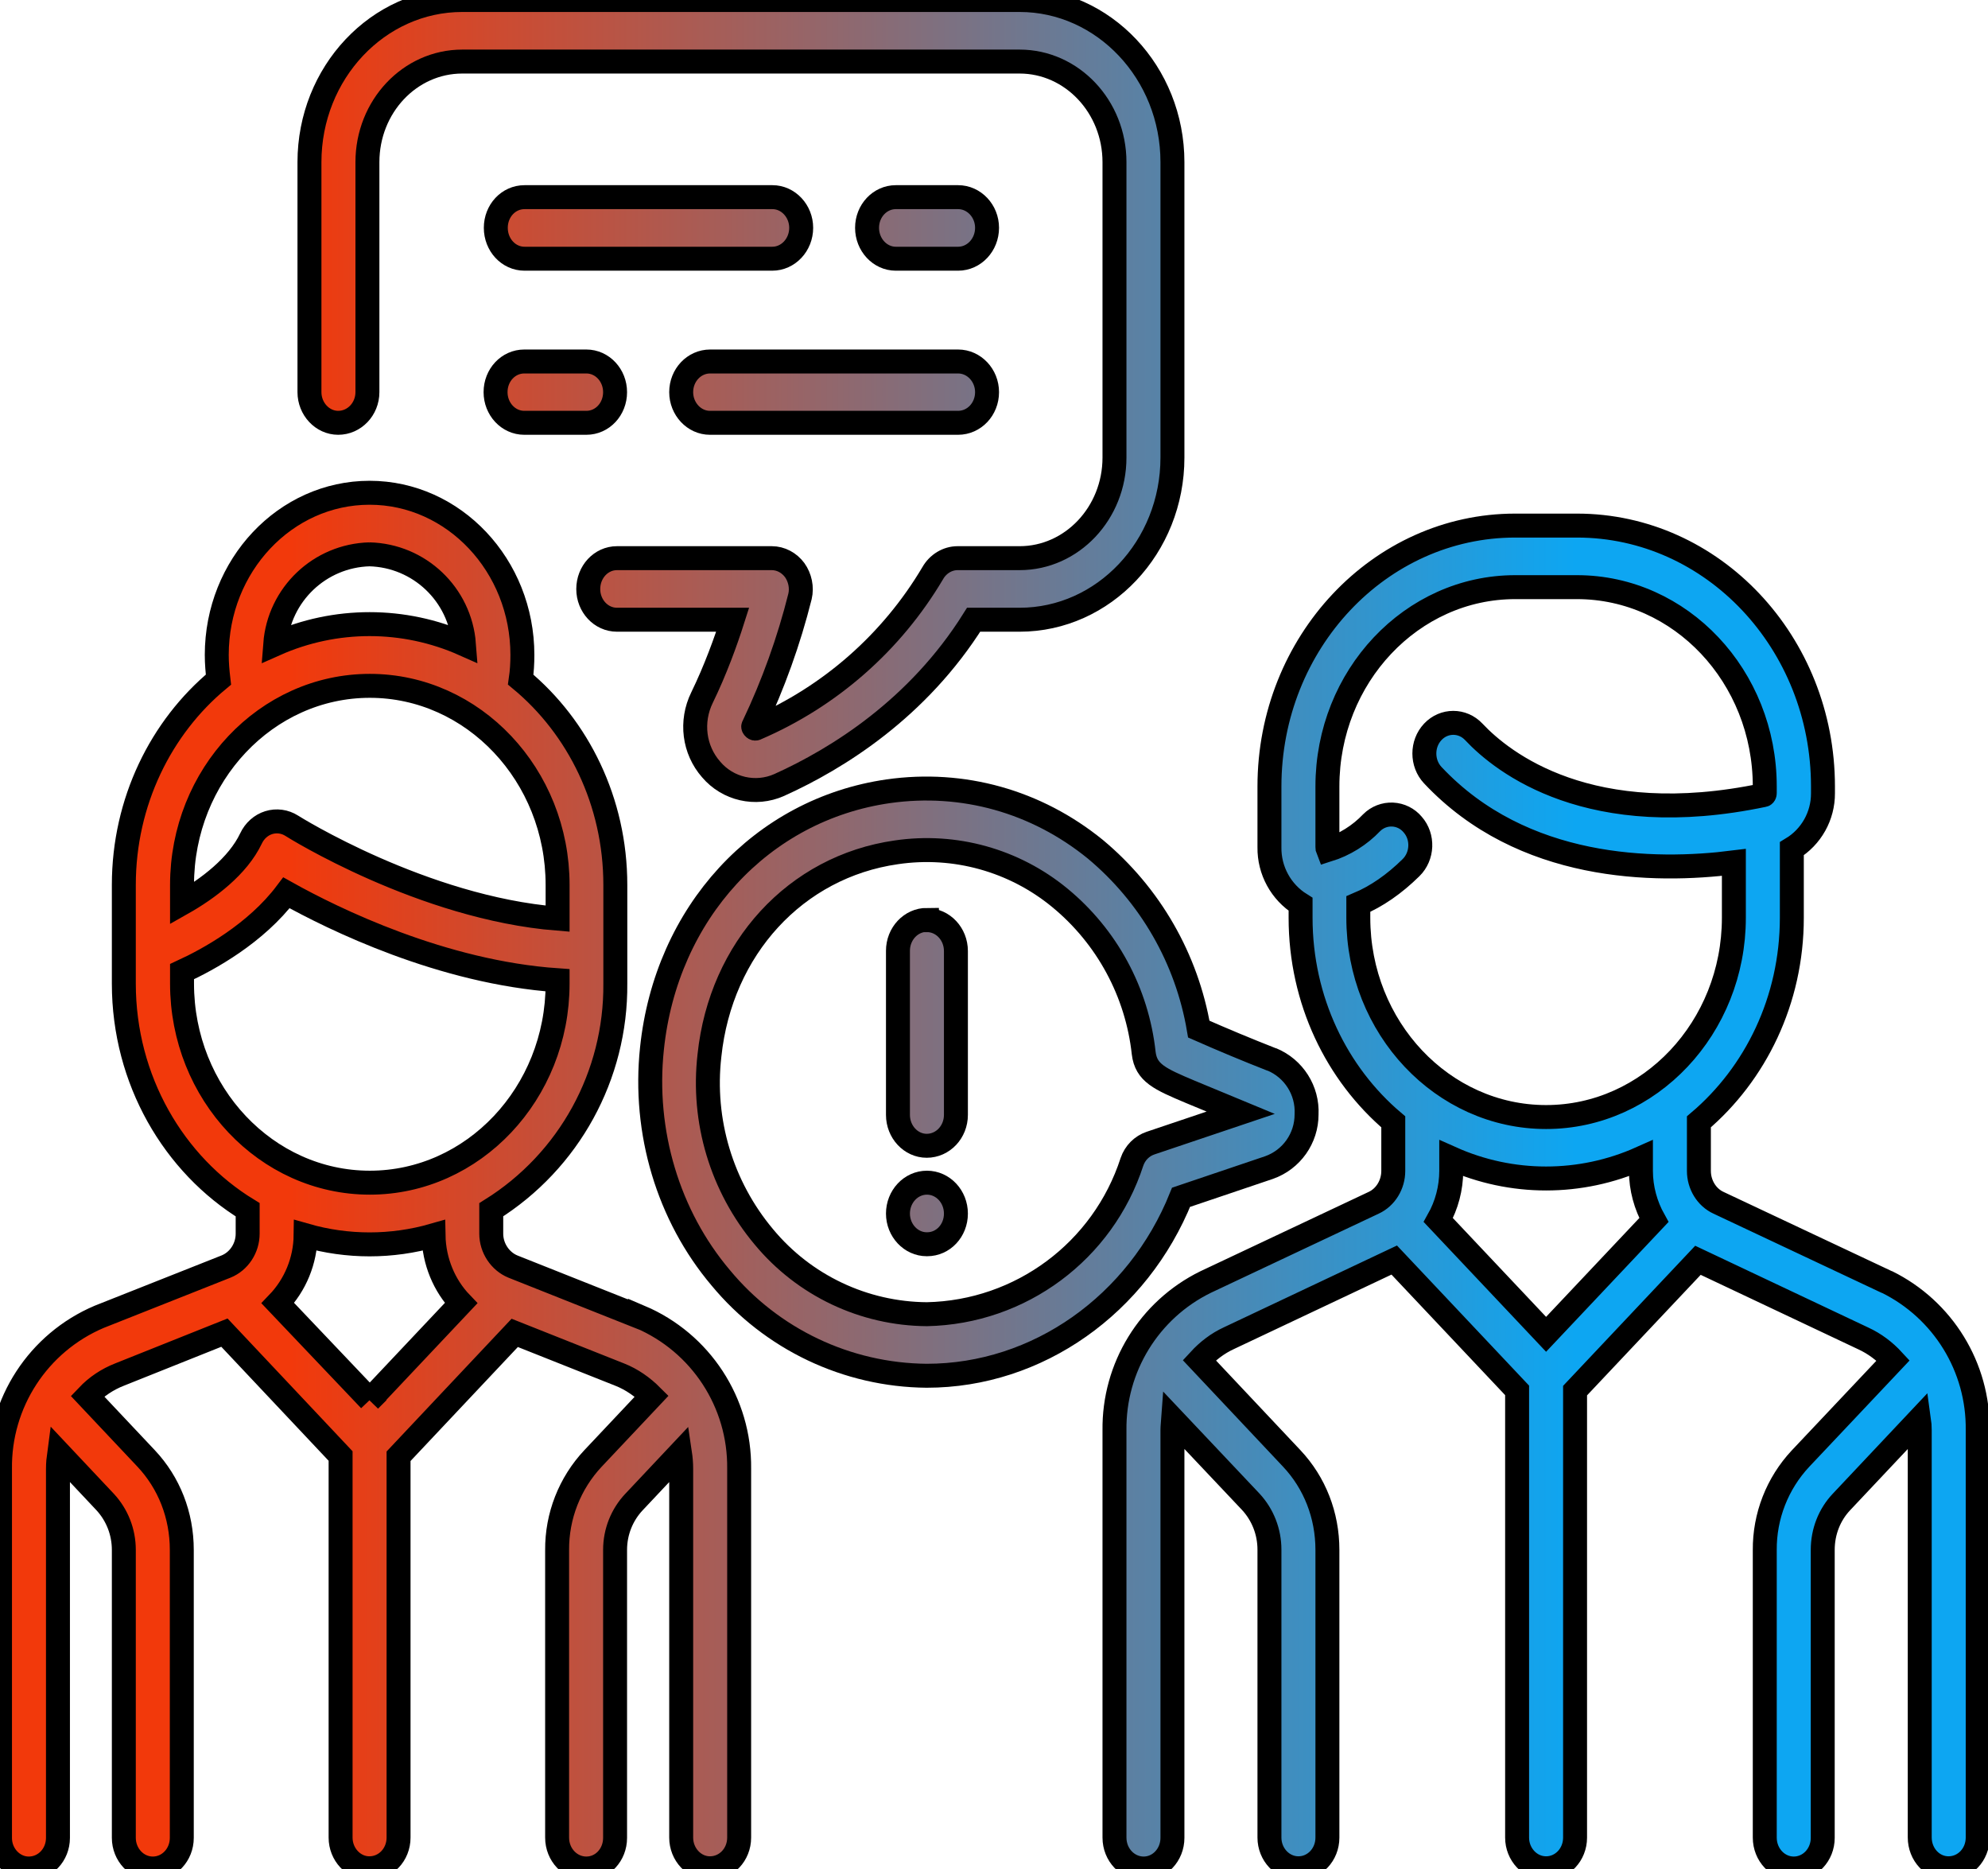
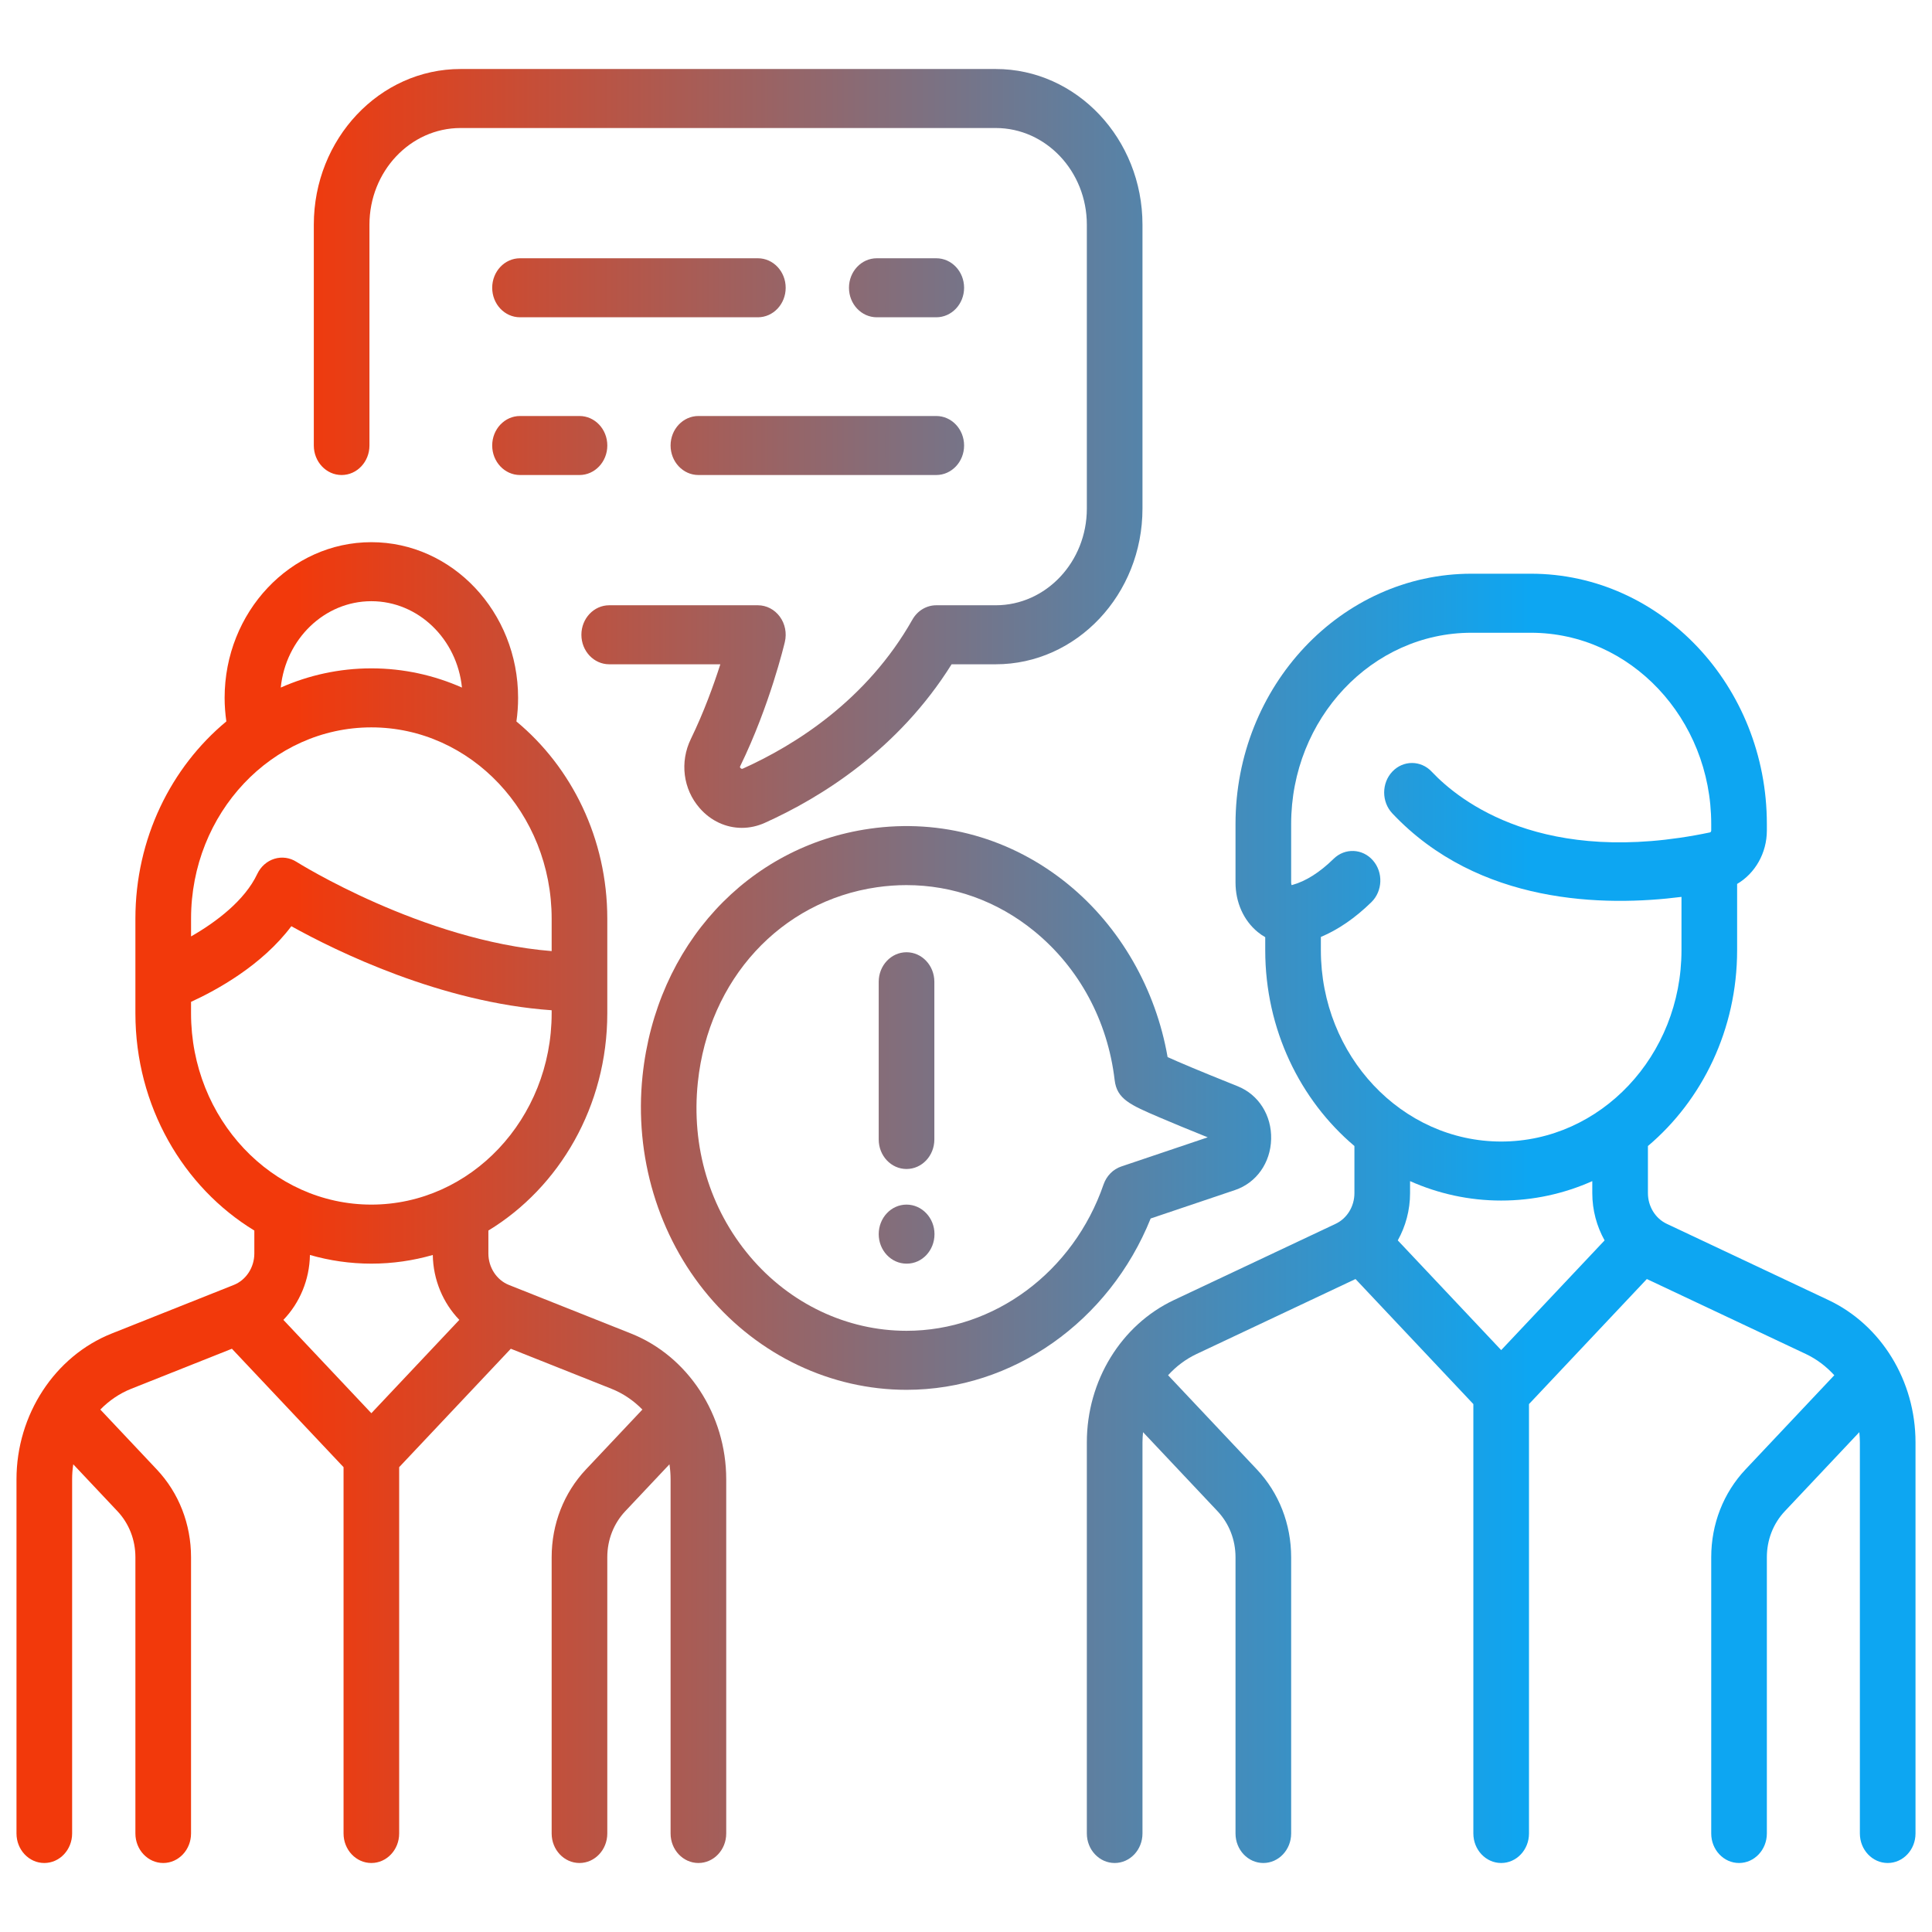
- <svg xmlns="http://www.w3.org/2000/svg" fill="none" viewBox="0 0 83 78">
-   <path fill="url(#paint0_linear)" d="M78.78 53.52l-7.03-3.31c-.5-.23-.82-.76-.82-1.33v-2.05c2.36-2 3.88-5.07 3.88-8.52v-2.88a2.69 2.69 0 001.3-2.32v-.28c0-6-4.6-10.89-10.27-10.89h-2.58C57.6 21.94 53 26.83 53 32.83v2.54a2.76 2.76 0 001.3 2.38v.56c0 3.45 1.51 6.52 3.87 8.52v2.05c0 .57-.32 1.1-.82 1.33l-7.02 3.31a6.8 6.8 0 00-3.8 6.19v17c0 .72.55 1.29 1.22 1.29.66 0 1.2-.57 1.2-1.28V59.7c0-.15.02-.3.03-.44l3.24 3.43c.5.54.78 1.25.78 2v12.02c0 .7.54 1.28 1.21 1.28.67 0 1.21-.57 1.21-1.28V64.7c0-1.45-.53-2.8-1.49-3.82l-3.86-4.1c.35-.38.76-.7 1.24-.92l6.9-3.26 5.13 5.44v18.67c0 .7.54 1.28 1.21 1.28.67 0 1.21-.57 1.21-1.28V58.05l5.13-5.44 6.9 3.26c.48.22.9.54 1.25.92l-3.87 4.1a5.53 5.53 0 00-1.49 3.82v12c0 .72.55 1.29 1.21 1.29.67 0 1.21-.57 1.21-1.28V64.7c0-.76.28-1.47.78-2l3.24-3.44c.02.14.03.29.03.44v17c0 .72.54 1.29 1.2 1.29.68 0 1.22-.57 1.22-1.28V59.7a6.8 6.8 0 00-3.8-6.19zM64.55 55.7l-4.5-4.77a4.2 4.2 0 00.54-2.05v-.53a9.7 9.7 0 007.92 0v.53c0 .73.2 1.44.54 2.05l-4.5 4.77zm0-9.07c-4.32 0-7.84-3.73-7.84-8.32v-.57c.76-.32 1.5-.83 2.2-1.52.49-.48.52-1.29.07-1.8a1.16 1.16 0 00-1.71-.08 4.3 4.3 0 01-1.83 1.14.27.27 0 01-.02-.11v-2.54c0-4.59 3.52-8.32 7.84-8.32h2.58c4.33 0 7.84 3.73 7.84 8.32v.28c0 .04-.02.08-.05.08-7.24 1.52-10.88-1.34-12.1-2.64-.47-.5-1.24-.5-1.71 0s-.47 1.31 0 1.81c3.75 3.99 9.24 4.06 12.57 3.64v2.31c0 4.59-3.52 8.32-7.84 8.32z" />
-   <path fill="url(#paint1_linear)" d="M26.72 54.98l-5.31-2.11c-.53-.22-.9-.77-.9-1.37v-1a11.02 11.02 0 005.18-9.44v-4.12c0-3.48-1.55-6.58-3.95-8.57.05-.34.07-.68.07-1.03 0-3.73-2.86-6.77-6.38-6.77s-6.38 3.04-6.38 6.77c0 .35.03.69.07 1.03-2.4 1.99-3.95 5.1-3.95 8.57v4.12c0 4.03 2.09 7.56 5.17 9.44v1c0 .6-.36 1.15-.9 1.37l-5.3 2.1A6.8 6.8 0 000 61.33v15.4C0 77.42.54 78 1.2 78c.68 0 1.22-.57 1.22-1.28v-15.4c0-.22.02-.44.05-.66l1.92 2.04c.5.54.78 1.25.78 2v12.02c0 .7.54 1.28 1.21 1.28.67 0 1.21-.57 1.21-1.28V64.7c0-1.45-.53-2.8-1.49-3.82l-2.45-2.6c.38-.4.83-.7 1.34-.9l4.38-1.75 4.85 5.15v15.93c0 .7.54 1.28 1.2 1.28.68 0 1.22-.57 1.22-1.28V60.79l4.85-5.15 4.38 1.74c.51.2.96.52 1.34.9l-2.45 2.6a5.53 5.53 0 00-1.5 3.83v12c0 .72.55 1.29 1.22 1.29.67 0 1.2-.57 1.2-1.28V64.7c0-.76.29-1.47.79-2l1.92-2.04c.03.2.05.43.05.65v15.4c0 .7.54 1.28 1.2 1.28.68 0 1.22-.57 1.22-1.28v-15.4a6.8 6.8 0 00-4.14-6.34zm-11.3-31.84a4.06 4.06 0 013.95 3.75 9.7 9.7 0 00-7.88 0 4.06 4.06 0 013.94-3.75zM7.6 36.94c0-4.58 3.52-8.31 7.84-8.31s7.84 3.73 7.84 8.31v1.41c-5.63-.45-11.04-3.84-11.1-3.88a1.15 1.15 0 00-.96-.13c-.32.1-.59.34-.74.66-.55 1.16-1.8 2.1-2.88 2.71v-.77zm0 4.12v-.5c1.11-.51 3.08-1.59 4.36-3.29 1.97 1.1 6.5 3.32 11.32 3.65v.14c0 4.58-3.52 8.31-7.84 8.31s-7.84-3.73-7.84-8.31zm7.84 17.38L11.6 54.4a4.16 4.16 0 001.16-2.83 9.68 9.68 0 005.34 0c.02 1.09.45 2.1 1.15 2.83l-3.82 4.05z" />
-   <path fill="url(#paint2_linear)" d="M39.99 8.23H37.4c-.66 0-1.2.57-1.2 1.28 0 .71.54 1.29 1.2 1.29H40c.67 0 1.21-.58 1.21-1.29 0-.7-.54-1.28-1.21-1.28z" />
-   <path fill="url(#paint3_linear)" d="M32.23 8.23H21.9c-.67 0-1.2.57-1.2 1.28 0 .71.53 1.29 1.2 1.29h10.34c.67 0 1.21-.58 1.21-1.29 0-.7-.54-1.28-1.2-1.28z" />
-   <path fill="url(#paint4_linear)" d="M39.99 15.09H29.65c-.67 0-1.21.57-1.21 1.28 0 .7.54 1.28 1.2 1.28H40c.67 0 1.21-.57 1.21-1.28 0-.7-.54-1.28-1.21-1.28z" />
-   <path fill="url(#paint5_linear)" d="M24.48 15.09h-2.59c-.67 0-1.2.57-1.2 1.28 0 .7.53 1.28 1.2 1.28h2.59c.67 0 1.2-.57 1.2-1.28 0-.7-.53-1.28-1.2-1.28z" />
-   <path fill="url(#paint6_linear)" d="M42.58 0H19.3c-3.52 0-6.38 3.04-6.38 6.77v9.6c0 .7.54 1.28 1.2 1.28.67 0 1.22-.57 1.22-1.28v-9.6c0-2.32 1.77-4.2 3.96-4.2h23.27c2.18 0 3.96 1.88 3.96 4.2V19.1c0 2.32-1.78 4.2-3.96 4.2h-2.59c-.42 0-.82.24-1.04.63a15.83 15.83 0 01-7.36 6.47c-.03.02-.07.03-.11-.02-.03-.04-.03-.05-.01-.08a28.98 28.98 0 001.94-5.4c.09-.38 0-.79-.22-1.1-.23-.31-.58-.5-.96-.5h-6.46c-.67 0-1.2.58-1.2 1.29 0 .7.53 1.28 1.2 1.28h4.83c-.29.91-.72 2.1-1.28 3.25-.49 1-.34 2.18.38 3a2.43 2.43 0 002.84.65c2.46-1.11 5.8-3.2 8.12-6.9h1.92c3.51 0 6.38-3.03 6.38-6.77V6.77c0-3.73-2.87-6.77-6.38-6.77z" />
-   <path fill="url(#paint7_linear)" d="M38.7 38.4c-.67 0-1.21.58-1.21 1.29v6.85c0 .71.54 1.29 1.2 1.29.68 0 1.22-.58 1.22-1.29V39.7c0-.71-.54-1.29-1.21-1.29z" />
-   <path fill="url(#paint8_linear)" d="M38.7 49.37c-.67 0-1.21.58-1.21 1.29 0 .7.54 1.28 1.2 1.28h.02c.67 0 1.2-.57 1.2-1.28 0-.71-.54-1.29-1.21-1.29z" />
-   <path fill="url(#paint9_linear)" d="M53.1 44.23a79.5 79.5 0 01-3.05-1.27 12.49 12.49 0 00-4.32-7.51c-2.46-2-5.53-2.86-8.64-2.42-5.3.76-9.28 5.08-9.87 10.74-.37 3.49.68 6.98 2.87 9.57a11.29 11.29 0 008.6 4.09c4.63 0 8.82-2.97 10.62-7.45l3.67-1.24a2.35 2.35 0 001.57-2.22 2.36 2.36 0 00-1.46-2.3zm-5.07 3.49c-.35.12-.64.4-.77.78a9.2 9.2 0 01-8.56 6.36 8.92 8.92 0 01-6.81-3.23 10 10 0 01-2.27-7.57c.47-4.47 3.6-7.88 7.8-8.48a8.73 8.73 0 016.83 1.9 9.76 9.76 0 013.5 6.48c.1.83.67 1.08 1.95 1.62l2.1.87-3.77 1.27z" />
-   <path stroke="#000" d="M78.78 53.52l-7.03-3.31c-.5-.23-.82-.76-.82-1.33v-2.05c2.36-2 3.88-5.07 3.88-8.52v-2.88a2.69 2.69 0 001.3-2.32v-.28c0-6-4.6-10.89-10.27-10.89h-2.58C57.6 21.94 53 26.83 53 32.83v2.54a2.76 2.76 0 001.3 2.38v.56c0 3.45 1.51 6.52 3.87 8.52v2.05c0 .57-.32 1.1-.82 1.33l-7.02 3.31a6.8 6.8 0 00-3.8 6.19v17c0 .72.55 1.29 1.22 1.29.66 0 1.2-.57 1.2-1.28V59.7c0-.15.02-.3.03-.44l3.24 3.43c.5.54.78 1.25.78 2v12.02c0 .7.54 1.28 1.21 1.28.67 0 1.21-.57 1.21-1.28V64.7c0-1.45-.53-2.8-1.49-3.82l-3.86-4.1c.35-.38.76-.7 1.24-.92l6.9-3.26 5.13 5.44v18.67c0 .7.54 1.28 1.21 1.28.67 0 1.21-.57 1.21-1.28V58.05l5.13-5.44 6.9 3.26c.48.22.9.54 1.25.92l-3.87 4.1a5.53 5.53 0 00-1.49 3.82v12c0 .72.55 1.29 1.21 1.29.67 0 1.21-.57 1.21-1.28V64.7c0-.76.28-1.47.78-2l3.24-3.44c.02.14.03.29.03.44v17c0 .72.54 1.29 1.2 1.29.68 0 1.22-.57 1.22-1.28V59.7a6.8 6.8 0 00-3.8-6.19zM64.55 55.7l-4.5-4.77a4.2 4.2 0 00.54-2.05v-.53a9.7 9.7 0 007.92 0v.53c0 .73.2 1.44.54 2.05l-4.5 4.77zm0-9.07c-4.32 0-7.84-3.73-7.84-8.32v-.57c.76-.32 1.5-.83 2.2-1.52.49-.48.52-1.29.07-1.8a1.16 1.16 0 00-1.71-.08 4.3 4.3 0 01-1.83 1.14.27.27 0 01-.02-.11v-2.54c0-4.59 3.52-8.32 7.84-8.32h2.58c4.33 0 7.84 3.73 7.84 8.32v.28c0 .04-.02.08-.05.08-7.24 1.52-10.88-1.34-12.1-2.64-.47-.5-1.24-.5-1.71 0s-.47 1.31 0 1.81c3.75 3.99 9.24 4.06 12.57 3.64v2.31c0 4.59-3.52 8.32-7.84 8.32zM26.72 54.98l-5.31-2.11c-.53-.22-.9-.77-.9-1.37v-1a11.02 11.02 0 005.18-9.44v-4.12c0-3.48-1.55-6.58-3.95-8.57.05-.34.07-.68.07-1.03 0-3.73-2.86-6.77-6.38-6.77s-6.38 3.04-6.38 6.77c0 .35.03.69.07 1.03-2.4 1.99-3.95 5.1-3.95 8.57v4.12c0 4.03 2.09 7.56 5.17 9.44v1c0 .6-.36 1.15-.9 1.37l-5.3 2.1A6.8 6.8 0 000 61.33v15.4C0 77.42.54 78 1.2 78c.68 0 1.22-.57 1.22-1.28v-15.4c0-.22.02-.44.05-.66l1.92 2.04c.5.54.78 1.25.78 2v12.02c0 .7.54 1.28 1.21 1.28.67 0 1.21-.57 1.21-1.28V64.7c0-1.45-.53-2.8-1.49-3.82l-2.45-2.6c.38-.4.83-.7 1.34-.9l4.38-1.75 4.85 5.15v15.93c0 .7.54 1.28 1.2 1.28.68 0 1.22-.57 1.22-1.28V60.79l4.85-5.15 4.38 1.74c.51.2.96.52 1.34.9l-2.45 2.6a5.53 5.53 0 00-1.5 3.83v12c0 .72.55 1.29 1.22 1.29.67 0 1.2-.57 1.2-1.28V64.7c0-.76.29-1.47.79-2l1.92-2.04c.03.2.05.43.05.65v15.4c0 .7.54 1.28 1.2 1.28.68 0 1.22-.57 1.22-1.28v-15.4a6.8 6.8 0 00-4.14-6.34zm-11.3-31.84a4.06 4.06 0 013.95 3.75 9.7 9.7 0 00-7.88 0 4.06 4.06 0 013.94-3.75zM7.6 36.94c0-4.58 3.52-8.31 7.84-8.31s7.84 3.73 7.84 8.31v1.41c-5.63-.45-11.04-3.84-11.1-3.88a1.15 1.15 0 00-.96-.13c-.32.1-.59.34-.74.66-.55 1.16-1.8 2.1-2.88 2.71v-.77zm0 4.12v-.5c1.11-.51 3.08-1.59 4.36-3.29 1.97 1.1 6.5 3.32 11.32 3.65v.14c0 4.58-3.52 8.31-7.84 8.31s-7.84-3.73-7.84-8.31zm7.84 17.38L11.6 54.4a4.16 4.16 0 001.16-2.83 9.68 9.68 0 005.34 0c.02 1.09.45 2.1 1.15 2.83l-3.82 4.05zM39.99 8.23H37.4c-.66 0-1.2.57-1.2 1.28 0 .71.54 1.29 1.2 1.29H40c.67 0 1.21-.58 1.21-1.29 0-.7-.54-1.28-1.21-1.28zM32.23 8.23H21.9c-.67 0-1.2.57-1.2 1.28 0 .71.53 1.29 1.2 1.29h10.34c.67 0 1.21-.58 1.21-1.29 0-.7-.54-1.28-1.2-1.28zM39.99 15.09H29.65c-.67 0-1.21.57-1.21 1.28 0 .7.54 1.28 1.2 1.28H40c.67 0 1.21-.57 1.21-1.28 0-.7-.54-1.28-1.21-1.28zM24.48 15.09h-2.59c-.67 0-1.2.57-1.2 1.28 0 .7.53 1.28 1.2 1.28h2.59c.67 0 1.2-.57 1.2-1.28 0-.7-.53-1.28-1.2-1.28z" />
-   <path stroke="#000" d="M42.58 0H19.3c-3.52 0-6.38 3.04-6.38 6.77v9.6c0 .7.54 1.28 1.2 1.28.67 0 1.22-.57 1.22-1.28v-9.6c0-2.32 1.77-4.2 3.96-4.2h23.27c2.18 0 3.96 1.88 3.96 4.2V19.1c0 2.32-1.78 4.2-3.96 4.2h-2.59c-.42 0-.82.24-1.04.63a15.83 15.83 0 01-7.36 6.47c-.03.02-.07.03-.11-.02-.03-.04-.03-.05-.01-.08a28.98 28.98 0 001.94-5.4c.09-.38 0-.79-.22-1.1-.23-.31-.58-.5-.96-.5h-6.46c-.67 0-1.2.58-1.2 1.29 0 .7.53 1.28 1.2 1.28h4.83c-.29.91-.72 2.1-1.28 3.25-.49 1-.34 2.18.38 3a2.43 2.43 0 002.84.65c2.46-1.11 5.8-3.2 8.12-6.9h1.92c3.51 0 6.38-3.03 6.38-6.77V6.77c0-3.73-2.87-6.77-6.38-6.77zM38.7 38.4c-.67 0-1.21.58-1.21 1.29v6.85c0 .71.54 1.29 1.2 1.29.68 0 1.22-.58 1.22-1.29V39.7c0-.71-.54-1.29-1.21-1.29zM38.7 49.37c-.67 0-1.21.58-1.21 1.29 0 .7.54 1.28 1.2 1.28h.02c.67 0 1.2-.57 1.2-1.28 0-.71-.54-1.29-1.21-1.29z" />
-   <path stroke="#000" d="M53.1 44.23a79.5 79.5 0 01-3.05-1.27 12.49 12.49 0 00-4.32-7.51c-2.46-2-5.53-2.86-8.64-2.42-5.3.76-9.28 5.08-9.87 10.74-.37 3.49.68 6.98 2.87 9.57a11.29 11.29 0 008.6 4.09c4.63 0 8.82-2.97 10.62-7.45l3.67-1.24a2.35 2.35 0 001.57-2.22 2.36 2.36 0 00-1.46-2.3zm-5.07 3.49c-.35.12-.64.4-.77.78a9.2 9.2 0 01-8.56 6.36 8.92 8.92 0 01-6.81-3.23 10 10 0 01-2.27-7.57c.47-4.47 3.6-7.88 7.8-8.48a8.73 8.73 0 016.83 1.9 9.76 9.76 0 013.5 6.48c.1.83.67 1.08 1.95 1.62l2.1.87-3.77 1.27z" />
+ <svg xmlns="http://www.w3.org/2000/svg" width="84" height="84" viewBox="0 0 84 84" fill="none">
+   <path d="M79.494 56.523L72.466 53.209C71.97 52.975 71.649 52.451 71.649 51.875V49.827C74.01 47.832 75.527 44.758 75.527 41.314V38.432C76.305 37.976 76.82 37.094 76.82 36.108V35.828C76.82 29.827 72.218 24.944 66.561 24.944H63.976C58.319 24.944 53.718 29.827 53.718 35.828V38.366C53.718 39.234 54.07 40.019 54.683 40.522C54.787 40.608 54.896 40.682 55.01 40.747V41.314C55.01 44.758 56.528 47.832 58.888 49.827V51.875C58.888 52.452 58.568 52.975 58.072 53.209L51.043 56.523C48.741 57.609 47.254 60.037 47.254 62.709V79.716C47.254 80.425 47.796 81 48.464 81C49.132 81 49.673 80.425 49.673 79.716V62.709C49.673 62.56 49.683 62.413 49.698 62.268L52.936 65.704C53.44 66.239 53.718 66.95 53.718 67.706V79.717C53.718 80.425 54.259 81 54.927 81C55.595 81 56.137 80.425 56.137 79.717V67.706C56.137 66.264 55.608 64.909 54.647 63.889L50.786 59.793C51.133 59.41 51.551 59.093 52.026 58.869L58.935 55.61L64.059 61.047V79.717C64.059 80.425 64.601 81 65.269 81C65.937 81 66.478 80.425 66.478 79.717V61.047L71.602 55.61L78.512 58.868C78.987 59.092 79.404 59.41 79.752 59.793L75.891 63.889C74.93 64.909 74.401 66.264 74.401 67.706V79.717C74.401 80.425 74.942 81 75.61 81C76.278 81 76.82 80.425 76.82 79.717V67.706C76.82 66.95 77.097 66.239 77.602 65.704L80.84 62.268C80.854 62.414 80.864 62.56 80.864 62.709V79.717C80.864 80.425 81.406 81 82.074 81C82.742 81 83.283 80.425 83.283 79.717V62.709C83.283 60.037 81.796 57.609 79.494 56.523ZM65.269 58.7L60.773 53.93C61.114 53.32 61.307 52.614 61.307 51.875V51.353C62.527 51.897 63.865 52.198 65.269 52.198C66.672 52.198 68.011 51.897 69.23 51.353V51.875C69.23 52.614 69.423 53.32 69.765 53.93L65.269 58.7ZM65.269 49.632C60.946 49.632 57.429 45.9 57.429 41.314V40.737C58.184 40.419 58.921 39.914 59.626 39.224C60.117 38.743 60.147 37.931 59.694 37.411C59.241 36.89 58.476 36.858 57.985 37.338C57.38 37.931 56.776 38.313 56.189 38.476C56.175 38.48 56.164 38.481 56.157 38.482C56.148 38.464 56.137 38.426 56.137 38.366V35.828C56.137 31.242 59.653 27.511 63.976 27.511H66.561C70.884 27.511 74.401 31.242 74.401 35.828V36.108C74.401 36.149 74.377 36.185 74.346 36.192C67.103 37.709 63.471 34.849 62.246 33.549C61.774 33.048 61.008 33.048 60.535 33.549C60.063 34.05 60.063 34.863 60.535 35.364C64.291 39.348 69.772 39.42 73.108 38.995V41.314C73.108 45.9 69.591 49.632 65.269 49.632Z" fill="url(#paint0_linear)" />
+   <path d="M27.435 57.979L22.126 55.867C21.592 55.654 21.234 55.105 21.234 54.5V53.502C24.32 51.624 26.404 48.095 26.404 44.057V39.942C26.404 36.463 24.856 33.362 22.453 31.368C22.502 31.029 22.526 30.686 22.526 30.342C22.526 26.609 19.664 23.573 16.146 23.573C12.628 23.573 9.766 26.609 9.766 30.342C9.766 30.686 9.793 31.028 9.841 31.366C7.437 33.36 5.887 36.462 5.887 39.942V44.057C5.887 48.095 7.972 51.624 11.058 53.502V54.5C11.058 55.105 10.7 55.654 10.165 55.867L4.857 57.979C2.38 58.964 0.717 61.511 0.717 64.317V79.716C0.717 80.425 1.258 81 1.926 81C2.594 81 3.136 80.425 3.136 79.716V64.317C3.136 64.097 3.152 63.879 3.185 63.665L5.106 65.704C5.61 66.239 5.887 66.95 5.887 67.706V79.717C5.887 80.425 6.429 81 7.097 81C7.765 81 8.306 80.425 8.306 79.717V67.706C8.306 66.264 7.777 64.909 6.816 63.889L4.362 61.285C4.742 60.897 5.195 60.585 5.706 60.382L10.083 58.641L14.937 63.79V79.717C14.937 80.425 15.478 81 16.146 81C16.814 81 17.355 80.425 17.355 79.717V63.79L22.209 58.641L26.586 60.382C27.096 60.585 27.55 60.897 27.93 61.285L25.475 63.889C24.515 64.909 23.985 66.264 23.985 67.706V79.717C23.985 80.425 24.527 81 25.195 81C25.863 81 26.404 80.425 26.404 79.717V67.706C26.404 66.95 26.682 66.239 27.186 65.704L29.107 63.665C29.139 63.879 29.156 64.097 29.156 64.317V79.717C29.156 80.425 29.698 81 30.366 81C31.034 81 31.575 80.425 31.575 79.717V64.317C31.575 61.511 29.911 58.964 27.435 57.979ZM16.146 26.139C18.188 26.139 19.873 27.787 20.085 29.894C18.871 29.357 17.541 29.059 16.146 29.059C14.751 29.059 13.421 29.357 12.207 29.894C12.419 27.787 14.104 26.139 16.146 26.139ZM8.307 39.943C8.306 35.356 11.823 31.625 16.146 31.625C20.469 31.625 23.985 35.356 23.985 39.943V41.352C18.354 40.899 12.947 37.507 12.89 37.471C12.601 37.287 12.253 37.239 11.93 37.339C11.606 37.439 11.337 37.678 11.186 37.997C10.64 39.155 9.394 40.092 8.307 40.714V39.943ZM8.306 44.057V43.559C9.417 43.05 11.391 41.972 12.667 40.27C14.636 41.364 19.172 43.588 23.985 43.924V44.057C23.985 48.643 20.468 52.374 16.146 52.374C11.823 52.374 8.306 48.643 8.306 44.057ZM16.146 61.444L12.321 57.386C13.027 56.655 13.458 55.645 13.475 54.564C14.327 54.809 15.222 54.941 16.146 54.941C17.07 54.941 17.965 54.809 18.817 54.564C18.834 55.645 19.264 56.655 19.971 57.386L16.146 61.444Z" fill="url(#paint1_linear)" />
+   <path d="M40.707 11.229H38.121C37.453 11.229 36.912 11.803 36.912 12.512C36.912 13.221 37.453 13.795 38.121 13.795H40.707C41.375 13.795 41.917 13.221 41.917 12.512C41.917 11.803 41.375 11.229 40.707 11.229Z" fill="url(#paint2_linear)" />
+   <path d="M32.951 11.229H22.609C21.941 11.229 21.4 11.803 21.4 12.512C21.4 13.221 21.941 13.795 22.609 13.795H32.951C33.619 13.795 34.16 13.221 34.16 12.512C34.16 11.803 33.619 11.229 32.951 11.229Z" fill="url(#paint3_linear)" />
+   <path d="M40.707 18.087H30.366C29.698 18.087 29.156 18.661 29.156 19.37C29.156 20.078 29.698 20.653 30.366 20.653H40.707C41.375 20.653 41.917 20.078 41.917 19.37C41.917 18.661 41.375 18.087 40.707 18.087Z" fill="url(#paint4_linear)" />
+   <path d="M25.195 18.087H22.609C21.941 18.087 21.4 18.661 21.4 19.37C21.4 20.078 21.941 20.653 22.609 20.653H25.195C25.863 20.653 26.405 20.078 26.405 19.37C26.405 18.661 25.863 18.087 25.195 18.087Z" fill="url(#paint5_linear)" />
+   <path d="M43.292 3H20.024C16.506 3 13.644 6.037 13.644 9.769V19.37C13.644 20.078 14.185 20.653 14.853 20.653C15.521 20.653 16.063 20.078 16.063 19.37V9.769C16.063 7.452 17.84 5.566 20.024 5.566H43.293C45.477 5.566 47.254 7.452 47.254 9.769V22.113C47.254 24.43 45.477 26.316 43.293 26.316H40.707C40.283 26.316 39.889 26.552 39.67 26.939C37.691 30.439 34.575 32.392 32.309 33.413C32.279 33.427 32.241 33.444 32.195 33.392C32.163 33.355 32.169 33.341 32.186 33.306C33.463 30.687 34.098 28.022 34.124 27.91C34.215 27.527 34.134 27.121 33.904 26.809C33.675 26.498 33.324 26.316 32.951 26.316H26.488C25.82 26.316 25.278 26.89 25.278 27.599C25.278 28.308 25.82 28.882 26.488 28.882H31.319C31.028 29.79 30.599 30.974 30.038 32.127C29.549 33.13 29.699 34.311 30.421 35.136C30.91 35.697 31.572 35.994 32.254 35.994C32.589 35.994 32.929 35.922 33.255 35.775C35.716 34.666 39.061 32.582 41.374 28.882H43.292C46.811 28.882 49.673 25.845 49.673 22.113V9.769C49.673 6.037 46.811 3 43.292 3Z" fill="url(#paint6_linear)" />
+   <path d="M39.414 41.402C38.746 41.402 38.205 41.977 38.205 42.686V49.543C38.205 50.252 38.746 50.826 39.414 50.826C40.082 50.826 40.624 50.252 40.624 49.543V42.686C40.624 41.977 40.082 41.402 39.414 41.402Z" fill="url(#paint7_linear)" />
+   <path d="M39.414 52.374C38.746 52.374 38.205 52.949 38.205 53.658C38.205 54.366 38.746 54.941 39.414 54.941H39.427C40.095 54.941 40.63 54.366 40.63 53.658C40.63 52.949 40.082 52.374 39.414 52.374Z" fill="url(#paint8_linear)" />
+   <path d="M53.81 47.227C52.072 46.532 51.2 46.158 50.765 45.96C50.252 43.003 48.701 40.294 46.442 38.45C43.986 36.444 40.92 35.585 37.809 36.032C32.498 36.794 28.53 41.11 27.937 46.772C27.571 50.26 28.617 53.748 30.805 56.342C32.995 58.938 36.133 60.427 39.415 60.427C44.033 60.427 48.225 57.459 50.029 52.978L53.697 51.741C54.625 51.428 55.242 50.558 55.267 49.525C55.293 48.493 54.721 47.591 53.81 47.227ZM48.75 50.717C48.394 50.837 48.11 51.126 47.981 51.498C46.668 55.304 43.225 57.861 39.414 57.861C36.82 57.861 34.339 56.683 32.607 54.63C30.852 52.55 30.047 49.86 30.341 47.056C30.81 42.585 33.941 39.177 38.133 38.575C38.561 38.514 38.987 38.483 39.41 38.483C41.426 38.483 43.362 39.174 44.966 40.484C46.917 42.077 48.159 44.377 48.463 46.958C48.56 47.788 49.141 48.038 50.413 48.583C50.948 48.813 51.652 49.103 52.509 49.449L48.75 50.717Z" fill="url(#paint9_linear)" />
  <defs>
-     <linearGradient id="paint0_linear" x1="65.78" x2="12.11" y1="28.58" y2="28.58" gradientUnits="userSpaceOnUse">
+     <linearGradient id="paint0_linear" x1="66.495" y1="31.583" x2="12.826" y2="31.583" gradientUnits="userSpaceOnUse">
      <stop stop-color="#0DA6F2" />
      <stop offset="1" stop-color="#F2390B" />
    </linearGradient>
-     <linearGradient id="paint1_linear" x1="65.78" x2="12.11" y1="28.58" y2="28.58" gradientUnits="userSpaceOnUse">
+     <linearGradient id="paint1_linear" x1="66.495" y1="31.583" x2="12.826" y2="31.583" gradientUnits="userSpaceOnUse">
      <stop stop-color="#0DA6F2" />
      <stop offset="1" stop-color="#F2390B" />
    </linearGradient>
-     <linearGradient id="paint2_linear" x1="65.78" x2="12.11" y1="28.58" y2="28.58" gradientUnits="userSpaceOnUse">
+     <linearGradient id="paint2_linear" x1="66.495" y1="31.583" x2="12.826" y2="31.583" gradientUnits="userSpaceOnUse">
      <stop stop-color="#0DA6F2" />
      <stop offset="1" stop-color="#F2390B" />
    </linearGradient>
-     <linearGradient id="paint3_linear" x1="65.78" x2="12.11" y1="28.58" y2="28.58" gradientUnits="userSpaceOnUse">
+     <linearGradient id="paint3_linear" x1="66.495" y1="31.583" x2="12.826" y2="31.583" gradientUnits="userSpaceOnUse">
      <stop stop-color="#0DA6F2" />
      <stop offset="1" stop-color="#F2390B" />
    </linearGradient>
-     <linearGradient id="paint4_linear" x1="65.78" x2="12.11" y1="28.58" y2="28.58" gradientUnits="userSpaceOnUse">
+     <linearGradient id="paint4_linear" x1="66.495" y1="31.583" x2="12.826" y2="31.583" gradientUnits="userSpaceOnUse">
      <stop stop-color="#0DA6F2" />
      <stop offset="1" stop-color="#F2390B" />
    </linearGradient>
-     <linearGradient id="paint5_linear" x1="65.78" x2="12.11" y1="28.58" y2="28.58" gradientUnits="userSpaceOnUse">
+     <linearGradient id="paint5_linear" x1="66.495" y1="31.583" x2="12.826" y2="31.583" gradientUnits="userSpaceOnUse">
      <stop stop-color="#0DA6F2" />
      <stop offset="1" stop-color="#F2390B" />
    </linearGradient>
-     <linearGradient id="paint6_linear" x1="65.78" x2="12.11" y1="28.58" y2="28.58" gradientUnits="userSpaceOnUse">
+     <linearGradient id="paint6_linear" x1="66.495" y1="31.583" x2="12.826" y2="31.583" gradientUnits="userSpaceOnUse">
      <stop stop-color="#0DA6F2" />
      <stop offset="1" stop-color="#F2390B" />
    </linearGradient>
-     <linearGradient id="paint7_linear" x1="65.78" x2="12.11" y1="28.58" y2="28.58" gradientUnits="userSpaceOnUse">
+     <linearGradient id="paint7_linear" x1="66.495" y1="31.583" x2="12.826" y2="31.583" gradientUnits="userSpaceOnUse">
      <stop stop-color="#0DA6F2" />
      <stop offset="1" stop-color="#F2390B" />
    </linearGradient>
-     <linearGradient id="paint8_linear" x1="65.78" x2="12.11" y1="28.58" y2="28.58" gradientUnits="userSpaceOnUse">
+     <linearGradient id="paint8_linear" x1="66.495" y1="31.583" x2="12.826" y2="31.583" gradientUnits="userSpaceOnUse">
      <stop stop-color="#0DA6F2" />
      <stop offset="1" stop-color="#F2390B" />
    </linearGradient>
-     <linearGradient id="paint9_linear" x1="65.78" x2="12.11" y1="28.58" y2="28.58" gradientUnits="userSpaceOnUse">
+     <linearGradient id="paint9_linear" x1="66.495" y1="31.583" x2="12.826" y2="31.583" gradientUnits="userSpaceOnUse">
      <stop stop-color="#0DA6F2" />
      <stop offset="1" stop-color="#F2390B" />
    </linearGradient>
  </defs>
</svg>
